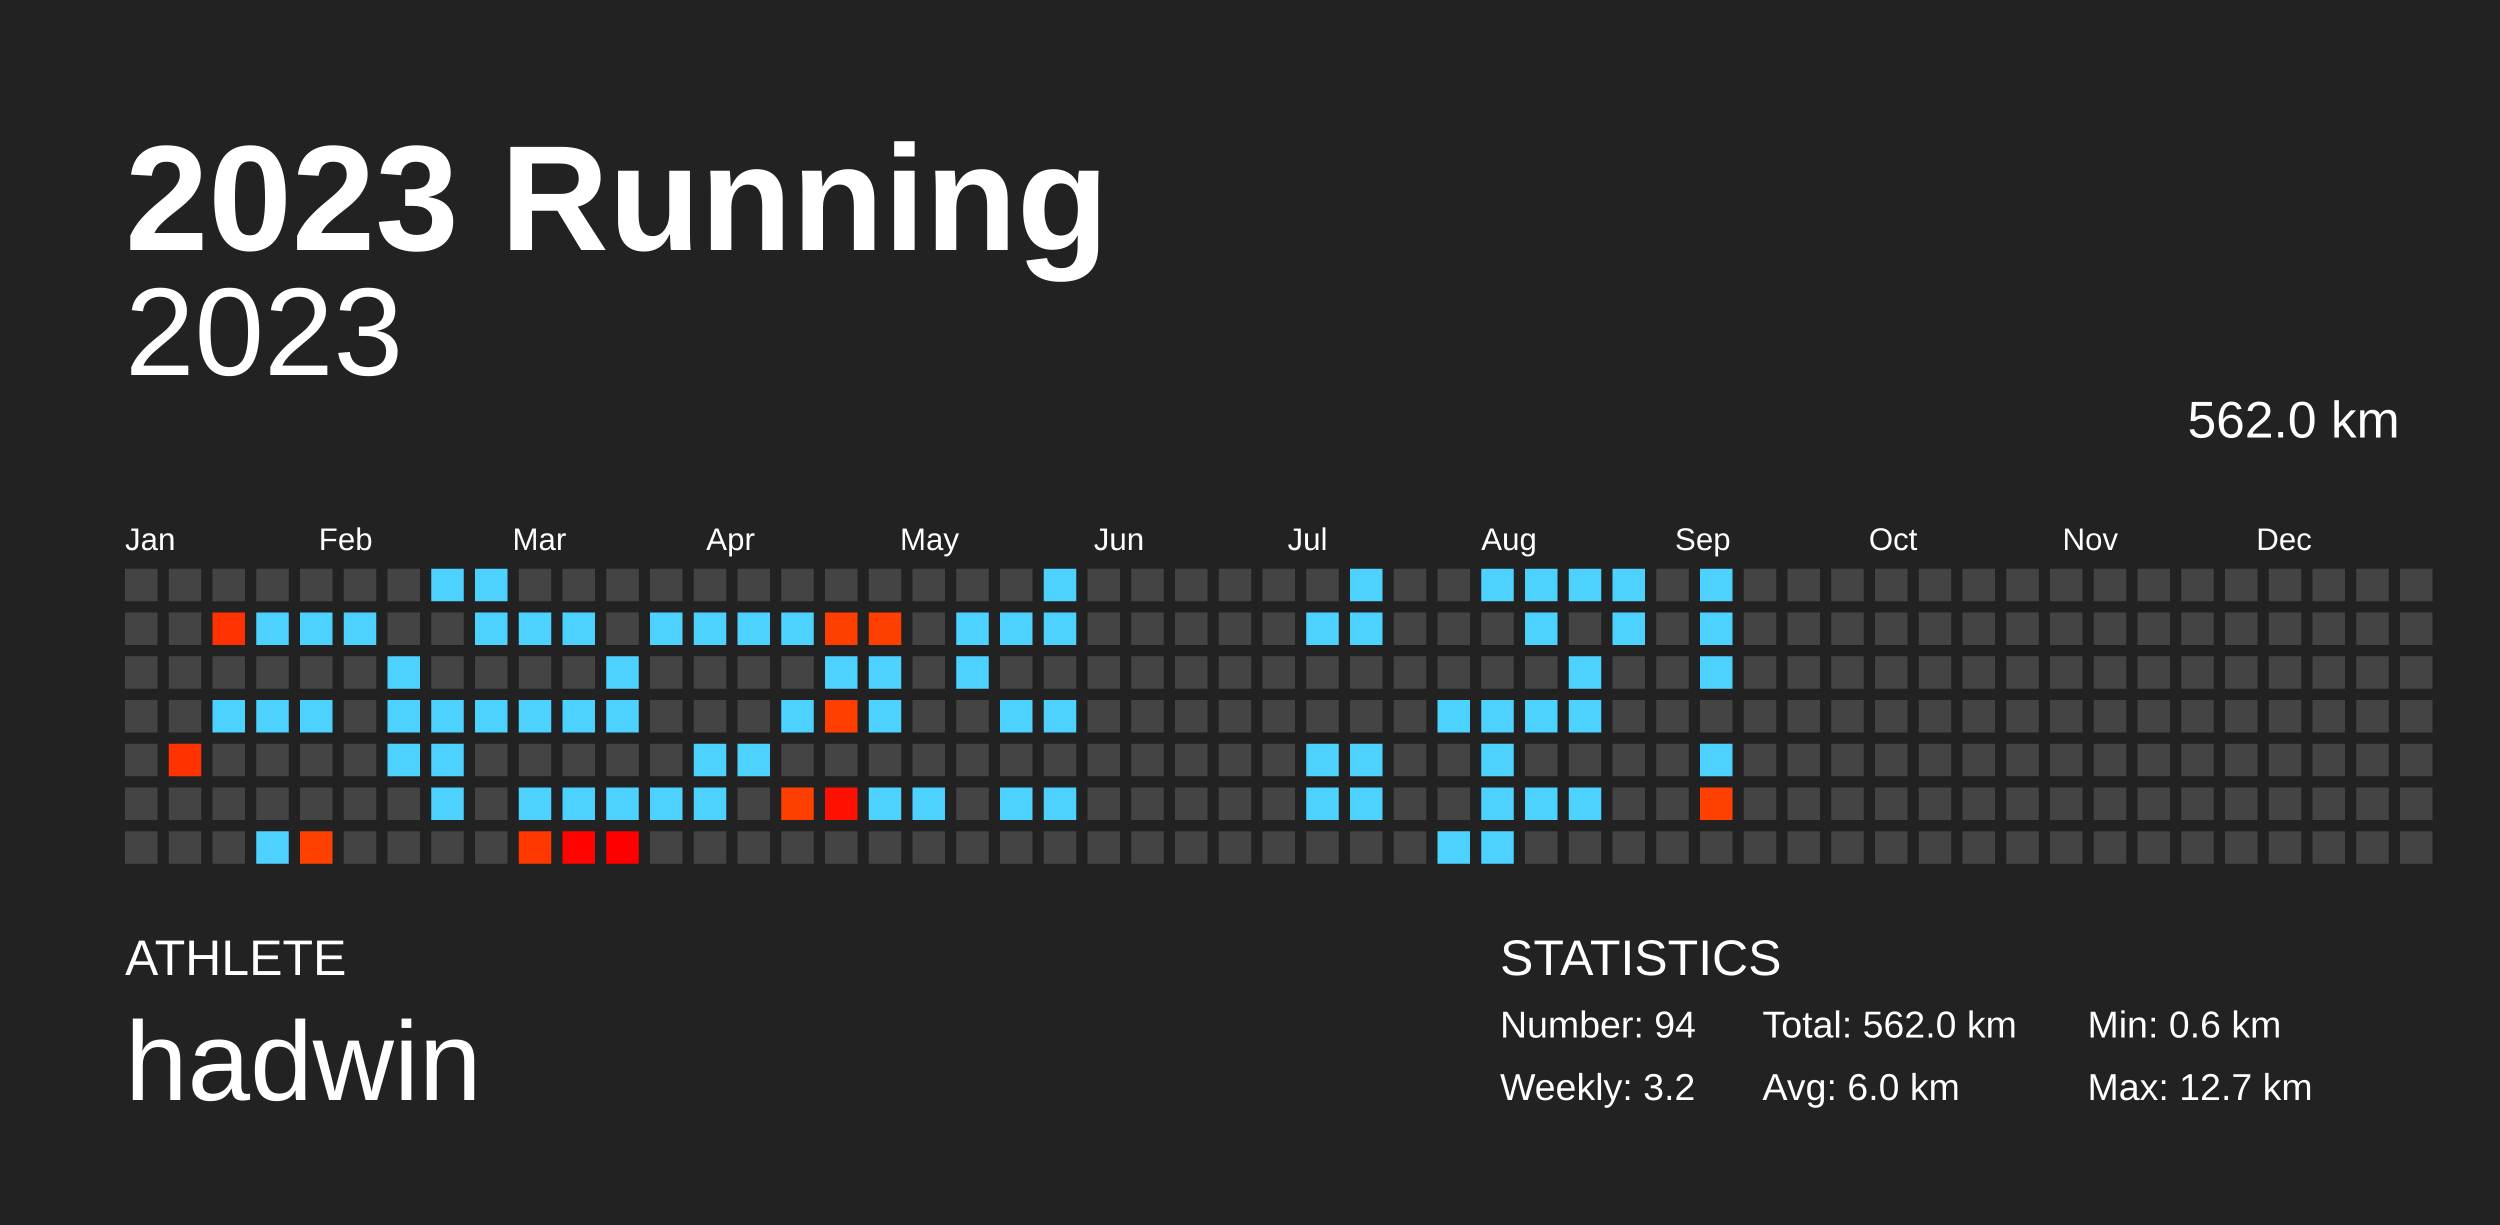
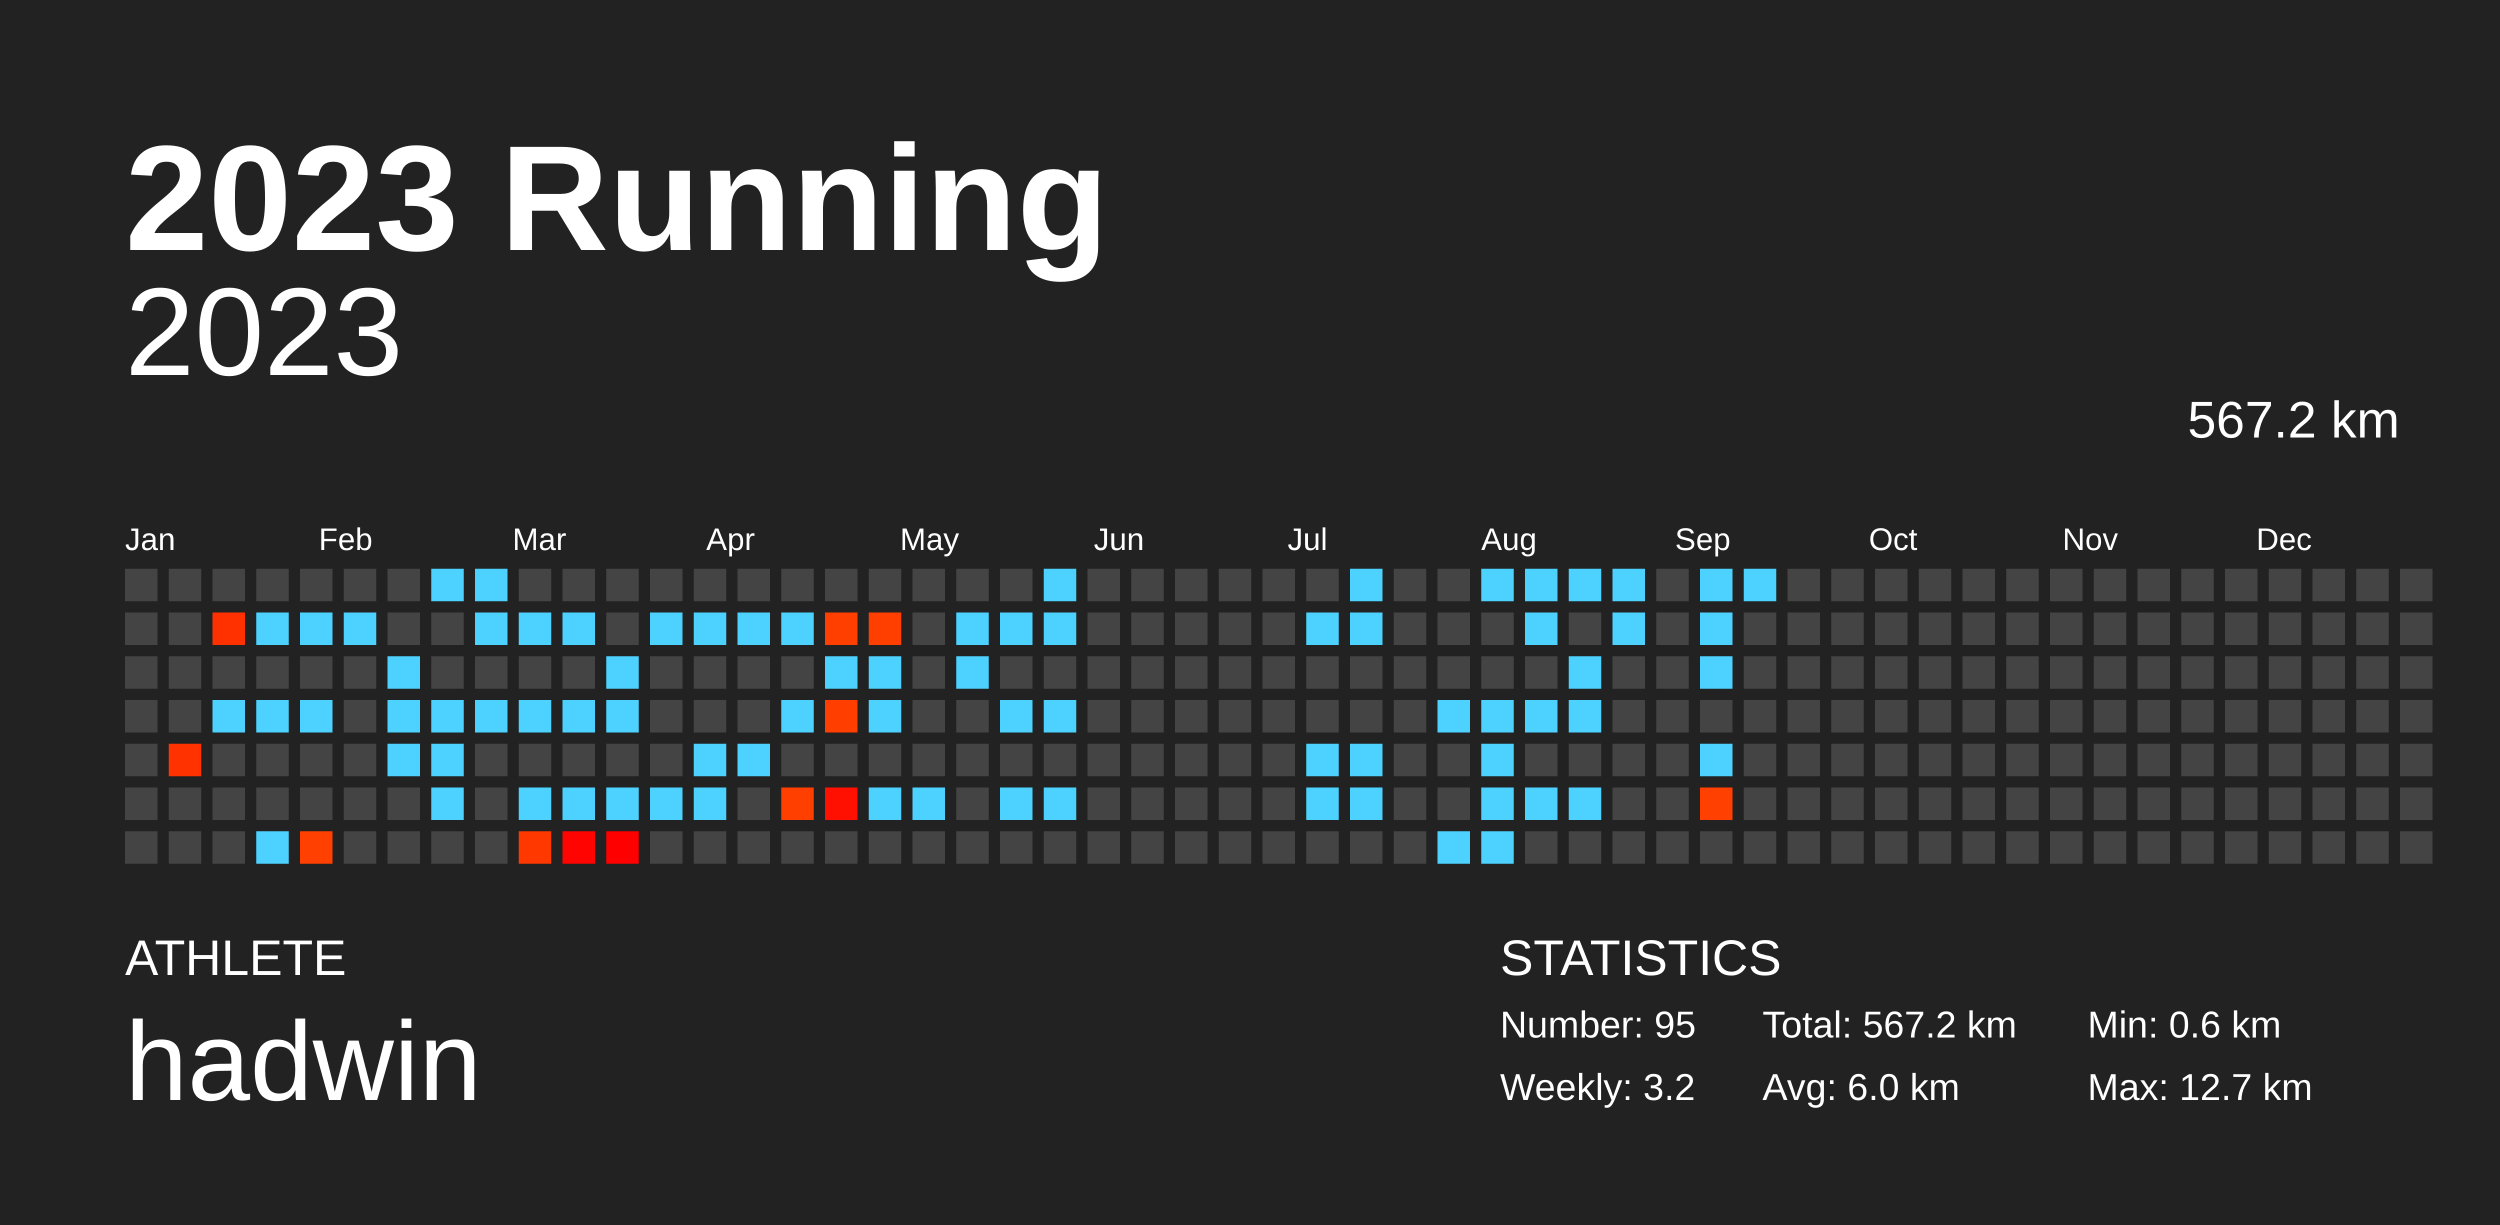
<svg xmlns="http://www.w3.org/2000/svg" baseProfile="full" height="98mm" version="1.1" viewBox="0,0,200,98" width="200mm">
  <defs />
  <rect fill="#222222" height="98" width="200" x="0" y="0" />
  <text fill="#FFFFFF" style="font-size:12px; font-family:Arial; font-weight:bold;" x="10" y="20">2023 Running</text>
  <text fill="#FFFFFF" style="font-size:4px; font-family:Arial" x="10" y="78">ATHLETE</text>
  <text fill="#FFFFFF" style="font-size:9px; font-family:Arial" x="10" y="88">hadwin</text>
  <text fill="#FFFFFF" style="font-size:4px; font-family:Arial" x="120" y="78">STATISTICS</text>
-   <text fill="#FFFFFF" style="font-size:3px; font-family:Arial" x="120" y="83">Number: 94</text>
+   <text fill="#FFFFFF" style="font-size:3px; font-family:Arial" x="120" y="83">Number: 95</text>
  <text fill="#FFFFFF" style="font-size:3px; font-family:Arial" x="120" y="88">Weekly: 3.2</text>
-   <text fill="#FFFFFF" style="font-size:3px; font-family:Arial" x="141" y="83">Total: 562.0 km</text>
+   <text fill="#FFFFFF" style="font-size:3px; font-family:Arial" x="141" y="83">Total: 567.2 km</text>
  <text fill="#FFFFFF" style="font-size:3px; font-family:Arial" x="141" y="88">Avg: 6.0 km</text>
  <text fill="#FFFFFF" style="font-size:3px; font-family:Arial" x="167" y="83">Min: 0.6 km</text>
  <text fill="#FFFFFF" style="font-size:3px; font-family:Arial" x="167" y="88">Max: 12.7 km</text>
  <text alignment-baseline="hanging" fill="#FFFFFF" style="font-size:10.0px; font-family:Arial;" x="10" y="30">2023</text>
-   <text alignment-baseline="hanging" fill="#FFFFFF" style="font-size:4.125px; font-family:Arial;" x="175" y="35">562.0 km</text>
+   <text alignment-baseline="hanging" fill="#FFFFFF" style="font-size:4.125px; font-family:Arial;" x="175" y="35">567.2 km</text>
  <text fill="#FFFFFF" style="font-size:2.5px; font-family:Arial" x="10.0" y="44">Jan</text>
  <text fill="#FFFFFF" style="font-size:2.5px; font-family:Arial" x="25.5" y="44">Feb</text>
  <text fill="#FFFFFF" style="font-size:2.5px; font-family:Arial" x="41.0" y="44">Mar</text>
  <text fill="#FFFFFF" style="font-size:2.5px; font-family:Arial" x="56.5" y="44">Apr</text>
  <text fill="#FFFFFF" style="font-size:2.5px; font-family:Arial" x="72.0" y="44">May</text>
  <text fill="#FFFFFF" style="font-size:2.5px; font-family:Arial" x="87.5" y="44">Jun</text>
  <text fill="#FFFFFF" style="font-size:2.5px; font-family:Arial" x="103.0" y="44">Jul</text>
  <text fill="#FFFFFF" style="font-size:2.5px; font-family:Arial" x="118.5" y="44">Aug</text>
  <text fill="#FFFFFF" style="font-size:2.5px; font-family:Arial" x="134.0" y="44">Sep</text>
  <text fill="#FFFFFF" style="font-size:2.5px; font-family:Arial" x="149.5" y="44">Oct</text>
  <text fill="#FFFFFF" style="font-size:2.5px; font-family:Arial" x="165.0" y="44">Nov</text>
  <text fill="#FFFFFF" style="font-size:2.5px; font-family:Arial" x="180.5" y="44">Dec</text>
  <rect fill="#444444" height="2.6" width="2.6" x="10.0" y="45.5" />
  <rect fill="#444444" height="2.6" width="2.6" x="10.0" y="49.0" />
  <rect fill="#444444" height="2.6" width="2.6" x="10.0" y="52.5" />
  <rect fill="#444444" height="2.6" width="2.6" x="10.0" y="56.0" />
  <rect fill="#444444" height="2.6" width="2.6" x="10.0" y="59.5" />
  <rect fill="#444444" height="2.6" width="2.6" x="10.0" y="63.0" />
  <rect fill="#444444" height="2.6" width="2.6" x="10.0" y="66.5" />
  <rect fill="#444444" height="2.6" width="2.6" x="13.5" y="45.5" />
  <rect fill="#444444" height="2.6" width="2.6" x="13.5" y="49.0" />
  <rect fill="#444444" height="2.6" width="2.6" x="13.5" y="52.5" />
  <rect fill="#444444" height="2.6" width="2.6" x="13.5" y="56.0" />
  <rect fill="#ff3200" height="2.6" width="2.6" x="13.5" y="59.5" />
  <rect fill="#444444" height="2.6" width="2.6" x="13.5" y="63.0" />
  <rect fill="#444444" height="2.6" width="2.6" x="13.5" y="66.5" />
  <rect fill="#444444" height="2.6" width="2.6" x="17.0" y="45.5" />
  <rect fill="#ff3100" height="2.6" width="2.6" x="17.0" y="49.0" />
  <rect fill="#444444" height="2.6" width="2.6" x="17.0" y="52.5" />
  <rect fill="#4dd2ff" height="2.6" width="2.6" x="17.0" y="56.0" />
  <rect fill="#444444" height="2.6" width="2.6" x="17.0" y="59.5" />
  <rect fill="#444444" height="2.6" width="2.6" x="17.0" y="63.0" />
  <rect fill="#444444" height="2.6" width="2.6" x="17.0" y="66.5" />
  <rect fill="#444444" height="2.6" width="2.6" x="20.5" y="45.5" />
  <rect fill="#4dd2ff" height="2.6" width="2.6" x="20.5" y="49.0" />
  <rect fill="#444444" height="2.6" width="2.6" x="20.5" y="52.5" />
  <rect fill="#4dd2ff" height="2.6" width="2.6" x="20.5" y="56.0" />
  <rect fill="#444444" height="2.6" width="2.6" x="20.5" y="59.5" />
  <rect fill="#444444" height="2.6" width="2.6" x="20.5" y="63.0" />
  <rect fill="#4dd2ff" height="2.6" width="2.6" x="20.5" y="66.5" />
  <rect fill="#444444" height="2.6" width="2.6" x="24.0" y="45.5" />
  <rect fill="#4dd2ff" height="2.6" width="2.6" x="24.0" y="49.0" />
  <rect fill="#444444" height="2.6" width="2.6" x="24.0" y="52.5" />
  <rect fill="#4dd2ff" height="2.6" width="2.6" x="24.0" y="56.0" />
  <rect fill="#444444" height="2.6" width="2.6" x="24.0" y="59.5" />
  <rect fill="#444444" height="2.6" width="2.6" x="24.0" y="63.0" />
  <rect fill="#ff4000" height="2.6" width="2.6" x="24.0" y="66.5" />
  <rect fill="#444444" height="2.6" width="2.6" x="27.5" y="45.5" />
  <rect fill="#4dd2ff" height="2.6" width="2.6" x="27.5" y="49.0" />
  <rect fill="#444444" height="2.6" width="2.6" x="27.5" y="52.5" />
  <rect fill="#444444" height="2.6" width="2.6" x="27.5" y="56.0" />
  <rect fill="#444444" height="2.6" width="2.6" x="27.5" y="59.5" />
  <rect fill="#444444" height="2.6" width="2.6" x="27.5" y="63.0" />
  <rect fill="#444444" height="2.6" width="2.6" x="27.5" y="66.5" />
  <rect fill="#444444" height="2.6" width="2.6" x="31.0" y="45.5" />
  <rect fill="#444444" height="2.6" width="2.6" x="31.0" y="49.0" />
  <rect fill="#4dd2ff" height="2.6" width="2.6" x="31.0" y="52.5" />
  <rect fill="#4dd2ff" height="2.6" width="2.6" x="31.0" y="56.0" />
  <rect fill="#4dd2ff" height="2.6" width="2.6" x="31.0" y="59.5" />
  <rect fill="#444444" height="2.6" width="2.6" x="31.0" y="63.0" />
  <rect fill="#444444" height="2.6" width="2.6" x="31.0" y="66.5" />
  <rect fill="#4dd2ff" height="2.6" width="2.6" x="34.5" y="45.5" />
  <rect fill="#444444" height="2.6" width="2.6" x="34.5" y="49.0" />
  <rect fill="#444444" height="2.6" width="2.6" x="34.5" y="52.5" />
  <rect fill="#4dd2ff" height="2.6" width="2.6" x="34.5" y="56.0" />
  <rect fill="#4dd2ff" height="2.6" width="2.6" x="34.5" y="59.5" />
  <rect fill="#4dd2ff" height="2.6" width="2.6" x="34.5" y="63.0" />
  <rect fill="#444444" height="2.6" width="2.6" x="34.5" y="66.5" />
  <rect fill="#4dd2ff" height="2.6" width="2.6" x="38.0" y="45.5" />
  <rect fill="#4dd2ff" height="2.6" width="2.6" x="38.0" y="49.0" />
  <rect fill="#444444" height="2.6" width="2.6" x="38.0" y="52.5" />
  <rect fill="#4dd2ff" height="2.6" width="2.6" x="38.0" y="56.0" />
  <rect fill="#444444" height="2.6" width="2.6" x="38.0" y="59.5" />
  <rect fill="#444444" height="2.6" width="2.6" x="38.0" y="63.0" />
  <rect fill="#444444" height="2.6" width="2.6" x="38.0" y="66.5" />
  <rect fill="#444444" height="2.6" width="2.6" x="41.5" y="45.5" />
  <rect fill="#4dd2ff" height="2.6" width="2.6" x="41.5" y="49.0" />
  <rect fill="#444444" height="2.6" width="2.6" x="41.5" y="52.5" />
  <rect fill="#4dd2ff" height="2.6" width="2.6" x="41.5" y="56.0" />
  <rect fill="#444444" height="2.6" width="2.6" x="41.5" y="59.5" />
  <rect fill="#4dd2ff" height="2.6" width="2.6" x="41.5" y="63.0" />
  <rect fill="#ff3800" height="2.6" width="2.6" x="41.5" y="66.5" />
  <rect fill="#444444" height="2.6" width="2.6" x="45.0" y="45.5" />
  <rect fill="#4dd2ff" height="2.6" width="2.6" x="45.0" y="49.0" />
  <rect fill="#444444" height="2.6" width="2.6" x="45.0" y="52.5" />
  <rect fill="#4dd2ff" height="2.6" width="2.6" x="45.0" y="56.0" />
  <rect fill="#444444" height="2.6" width="2.6" x="45.0" y="59.5" />
  <rect fill="#4dd2ff" height="2.6" width="2.6" x="45.0" y="63.0" />
  <rect fill="#ff0400" height="2.6" width="2.6" x="45.0" y="66.5" />
  <rect fill="#444444" height="2.6" width="2.6" x="48.5" y="45.5" />
  <rect fill="#444444" height="2.6" width="2.6" x="48.5" y="49.0" />
  <rect fill="#4dd2ff" height="2.6" width="2.6" x="48.5" y="52.5" />
  <rect fill="#4dd2ff" height="2.6" width="2.6" x="48.5" y="56.0" />
  <rect fill="#444444" height="2.6" width="2.6" x="48.5" y="59.5" />
  <rect fill="#4dd2ff" height="2.6" width="2.6" x="48.5" y="63.0" />
  <rect fill="#ff0000" height="2.6" width="2.6" x="48.5" y="66.5" />
  <rect fill="#444444" height="2.6" width="2.6" x="52.0" y="45.5" />
  <rect fill="#4dd2ff" height="2.6" width="2.6" x="52.0" y="49.0" />
  <rect fill="#444444" height="2.6" width="2.6" x="52.0" y="52.5" />
  <rect fill="#444444" height="2.6" width="2.6" x="52.0" y="56.0" />
  <rect fill="#444444" height="2.6" width="2.6" x="52.0" y="59.5" />
  <rect fill="#4dd2ff" height="2.6" width="2.6" x="52.0" y="63.0" />
  <rect fill="#444444" height="2.6" width="2.6" x="52.0" y="66.5" />
  <rect fill="#444444" height="2.6" width="2.6" x="55.5" y="45.5" />
  <rect fill="#4dd2ff" height="2.6" width="2.6" x="55.5" y="49.0" />
  <rect fill="#444444" height="2.6" width="2.6" x="55.5" y="52.5" />
  <rect fill="#444444" height="2.6" width="2.6" x="55.5" y="56.0" />
  <rect fill="#4dd2ff" height="2.6" width="2.6" x="55.5" y="59.5" />
  <rect fill="#4dd2ff" height="2.6" width="2.6" x="55.5" y="63.0" />
  <rect fill="#444444" height="2.6" width="2.6" x="55.5" y="66.5" />
  <rect fill="#444444" height="2.6" width="2.6" x="59.0" y="45.5" />
  <rect fill="#4dd2ff" height="2.6" width="2.6" x="59.0" y="49.0" />
  <rect fill="#444444" height="2.6" width="2.6" x="59.0" y="52.5" />
  <rect fill="#444444" height="2.6" width="2.6" x="59.0" y="56.0" />
  <rect fill="#4dd2ff" height="2.6" width="2.6" x="59.0" y="59.5" />
  <rect fill="#444444" height="2.6" width="2.6" x="59.0" y="63.0" />
  <rect fill="#444444" height="2.6" width="2.6" x="59.0" y="66.5" />
  <rect fill="#444444" height="2.6" width="2.6" x="62.5" y="45.5" />
  <rect fill="#4dd2ff" height="2.6" width="2.6" x="62.5" y="49.0" />
  <rect fill="#444444" height="2.6" width="2.6" x="62.5" y="52.5" />
  <rect fill="#4dd2ff" height="2.6" width="2.6" x="62.5" y="56.0" />
  <rect fill="#444444" height="2.6" width="2.6" x="62.5" y="59.5" />
  <rect fill="#ff3f00" height="2.6" width="2.6" x="62.5" y="63.0" />
  <rect fill="#444444" height="2.6" width="2.6" x="62.5" y="66.5" />
  <rect fill="#444444" height="2.6" width="2.6" x="66.0" y="45.5" />
  <rect fill="#ff3f00" height="2.6" width="2.6" x="66.0" y="49.0" />
  <rect fill="#4dd2ff" height="2.6" width="2.6" x="66.0" y="52.5" />
  <rect fill="#ff3e00" height="2.6" width="2.6" x="66.0" y="56.0" />
  <rect fill="#444444" height="2.6" width="2.6" x="66.0" y="59.5" />
  <rect fill="#ff1000" height="2.6" width="2.6" x="66.0" y="63.0" />
  <rect fill="#444444" height="2.6" width="2.6" x="66.0" y="66.5" />
  <rect fill="#444444" height="2.6" width="2.6" x="69.5" y="45.5" />
  <rect fill="#ff3f00" height="2.6" width="2.6" x="69.5" y="49.0" />
  <rect fill="#4dd2ff" height="2.6" width="2.6" x="69.5" y="52.5" />
  <rect fill="#4dd2ff" height="2.6" width="2.6" x="69.5" y="56.0" />
  <rect fill="#444444" height="2.6" width="2.6" x="69.5" y="59.5" />
  <rect fill="#4dd2ff" height="2.6" width="2.6" x="69.5" y="63.0" />
  <rect fill="#444444" height="2.6" width="2.6" x="69.5" y="66.5" />
  <rect fill="#444444" height="2.6" width="2.6" x="73.0" y="45.5" />
  <rect fill="#444444" height="2.6" width="2.6" x="73.0" y="49.0" />
  <rect fill="#444444" height="2.6" width="2.6" x="73.0" y="52.5" />
  <rect fill="#444444" height="2.6" width="2.6" x="73.0" y="56.0" />
  <rect fill="#444444" height="2.6" width="2.6" x="73.0" y="59.5" />
  <rect fill="#4dd2ff" height="2.6" width="2.6" x="73.0" y="63.0" />
  <rect fill="#444444" height="2.6" width="2.6" x="73.0" y="66.5" />
  <rect fill="#444444" height="2.6" width="2.6" x="76.5" y="45.5" />
  <rect fill="#4dd2ff" height="2.6" width="2.6" x="76.5" y="49.0" />
  <rect fill="#4dd2ff" height="2.6" width="2.6" x="76.5" y="52.5" />
  <rect fill="#444444" height="2.6" width="2.6" x="76.5" y="56.0" />
  <rect fill="#444444" height="2.6" width="2.6" x="76.5" y="59.5" />
  <rect fill="#444444" height="2.6" width="2.6" x="76.5" y="63.0" />
  <rect fill="#444444" height="2.6" width="2.6" x="76.5" y="66.5" />
  <rect fill="#444444" height="2.6" width="2.6" x="80.0" y="45.5" />
  <rect fill="#4dd2ff" height="2.6" width="2.6" x="80.0" y="49.0" />
  <rect fill="#444444" height="2.6" width="2.6" x="80.0" y="52.5" />
  <rect fill="#4dd2ff" height="2.6" width="2.6" x="80.0" y="56.0" />
  <rect fill="#444444" height="2.6" width="2.6" x="80.0" y="59.5" />
  <rect fill="#4dd2ff" height="2.6" width="2.6" x="80.0" y="63.0" />
  <rect fill="#444444" height="2.6" width="2.6" x="80.0" y="66.5" />
  <rect fill="#4dd2ff" height="2.6" width="2.6" x="83.5" y="45.5" />
  <rect fill="#4dd2ff" height="2.6" width="2.6" x="83.5" y="49.0" />
  <rect fill="#444444" height="2.6" width="2.6" x="83.5" y="52.5" />
  <rect fill="#4dd2ff" height="2.6" width="2.6" x="83.5" y="56.0" />
  <rect fill="#444444" height="2.6" width="2.6" x="83.5" y="59.5" />
  <rect fill="#4dd2ff" height="2.6" width="2.6" x="83.5" y="63.0" />
  <rect fill="#444444" height="2.6" width="2.6" x="83.5" y="66.5" />
  <rect fill="#444444" height="2.6" width="2.6" x="87.0" y="45.5" />
  <rect fill="#444444" height="2.6" width="2.6" x="87.0" y="49.0" />
  <rect fill="#444444" height="2.6" width="2.6" x="87.0" y="52.5" />
  <rect fill="#444444" height="2.6" width="2.6" x="87.0" y="56.0" />
  <rect fill="#444444" height="2.6" width="2.6" x="87.0" y="59.5" />
  <rect fill="#444444" height="2.6" width="2.6" x="87.0" y="63.0" />
  <rect fill="#444444" height="2.6" width="2.6" x="87.0" y="66.5" />
  <rect fill="#444444" height="2.6" width="2.6" x="90.5" y="45.5" />
  <rect fill="#444444" height="2.6" width="2.6" x="90.5" y="49.0" />
  <rect fill="#444444" height="2.6" width="2.6" x="90.5" y="52.5" />
  <rect fill="#444444" height="2.6" width="2.6" x="90.5" y="56.0" />
  <rect fill="#444444" height="2.6" width="2.6" x="90.5" y="59.5" />
  <rect fill="#444444" height="2.6" width="2.6" x="90.5" y="63.0" />
  <rect fill="#444444" height="2.6" width="2.6" x="90.5" y="66.5" />
  <rect fill="#444444" height="2.6" width="2.6" x="94.0" y="45.5" />
  <rect fill="#444444" height="2.6" width="2.6" x="94.0" y="49.0" />
  <rect fill="#444444" height="2.6" width="2.6" x="94.0" y="52.5" />
  <rect fill="#444444" height="2.6" width="2.6" x="94.0" y="56.0" />
  <rect fill="#444444" height="2.6" width="2.6" x="94.0" y="59.5" />
  <rect fill="#444444" height="2.6" width="2.6" x="94.0" y="63.0" />
  <rect fill="#444444" height="2.6" width="2.6" x="94.0" y="66.5" />
  <rect fill="#444444" height="2.6" width="2.6" x="97.5" y="45.5" />
  <rect fill="#444444" height="2.6" width="2.6" x="97.5" y="49.0" />
  <rect fill="#444444" height="2.6" width="2.6" x="97.5" y="52.5" />
  <rect fill="#444444" height="2.6" width="2.6" x="97.5" y="56.0" />
  <rect fill="#444444" height="2.6" width="2.6" x="97.5" y="59.5" />
  <rect fill="#444444" height="2.6" width="2.6" x="97.5" y="63.0" />
  <rect fill="#444444" height="2.6" width="2.6" x="97.5" y="66.5" />
  <rect fill="#444444" height="2.6" width="2.6" x="101.0" y="45.5" />
  <rect fill="#444444" height="2.6" width="2.6" x="101.0" y="49.0" />
  <rect fill="#444444" height="2.6" width="2.6" x="101.0" y="52.5" />
  <rect fill="#444444" height="2.6" width="2.6" x="101.0" y="56.0" />
  <rect fill="#444444" height="2.6" width="2.6" x="101.0" y="59.5" />
  <rect fill="#444444" height="2.6" width="2.6" x="101.0" y="63.0" />
  <rect fill="#444444" height="2.6" width="2.6" x="101.0" y="66.5" />
  <rect fill="#444444" height="2.6" width="2.6" x="104.5" y="45.5" />
  <rect fill="#4dd2ff" height="2.6" width="2.6" x="104.5" y="49.0" />
  <rect fill="#444444" height="2.6" width="2.6" x="104.5" y="52.5" />
  <rect fill="#444444" height="2.6" width="2.6" x="104.5" y="56.0" />
  <rect fill="#4dd2ff" height="2.6" width="2.6" x="104.5" y="59.5" />
  <rect fill="#4dd2ff" height="2.6" width="2.6" x="104.5" y="63.0" />
  <rect fill="#444444" height="2.6" width="2.6" x="104.5" y="66.5" />
  <rect fill="#4dd2ff" height="2.6" width="2.6" x="108.0" y="45.5" />
  <rect fill="#4dd2ff" height="2.6" width="2.6" x="108.0" y="49.0" />
  <rect fill="#444444" height="2.6" width="2.6" x="108.0" y="52.5" />
  <rect fill="#444444" height="2.6" width="2.6" x="108.0" y="56.0" />
  <rect fill="#4dd2ff" height="2.6" width="2.6" x="108.0" y="59.5" />
  <rect fill="#4dd2ff" height="2.6" width="2.6" x="108.0" y="63.0" />
  <rect fill="#444444" height="2.6" width="2.6" x="108.0" y="66.5" />
  <rect fill="#444444" height="2.6" width="2.6" x="111.5" y="45.5" />
  <rect fill="#444444" height="2.6" width="2.6" x="111.5" y="49.0" />
  <rect fill="#444444" height="2.6" width="2.6" x="111.5" y="52.5" />
  <rect fill="#444444" height="2.6" width="2.6" x="111.5" y="56.0" />
  <rect fill="#444444" height="2.6" width="2.6" x="111.5" y="59.5" />
  <rect fill="#444444" height="2.6" width="2.6" x="111.5" y="63.0" />
  <rect fill="#444444" height="2.6" width="2.6" x="111.5" y="66.5" />
  <rect fill="#444444" height="2.6" width="2.6" x="115.0" y="45.5" />
  <rect fill="#444444" height="2.6" width="2.6" x="115.0" y="49.0" />
  <rect fill="#444444" height="2.6" width="2.6" x="115.0" y="52.5" />
  <rect fill="#4dd2ff" height="2.6" width="2.6" x="115.0" y="56.0" />
  <rect fill="#444444" height="2.6" width="2.6" x="115.0" y="59.5" />
  <rect fill="#444444" height="2.6" width="2.6" x="115.0" y="63.0" />
  <rect fill="#4dd2ff" height="2.6" width="2.6" x="115.0" y="66.5" />
  <rect fill="#4dd2ff" height="2.6" width="2.6" x="118.5" y="45.5" />
  <rect fill="#444444" height="2.6" width="2.6" x="118.5" y="49.0" />
  <rect fill="#444444" height="2.6" width="2.6" x="118.5" y="52.5" />
  <rect fill="#4dd2ff" height="2.6" width="2.6" x="118.5" y="56.0" />
  <rect fill="#4dd2ff" height="2.6" width="2.6" x="118.5" y="59.5" />
  <rect fill="#4dd2ff" height="2.6" width="2.6" x="118.5" y="63.0" />
  <rect fill="#4dd2ff" height="2.6" width="2.6" x="118.5" y="66.5" />
  <rect fill="#4dd2ff" height="2.6" width="2.6" x="122.0" y="45.5" />
  <rect fill="#4dd2ff" height="2.6" width="2.6" x="122.0" y="49.0" />
  <rect fill="#444444" height="2.6" width="2.6" x="122.0" y="52.5" />
  <rect fill="#4dd2ff" height="2.6" width="2.6" x="122.0" y="56.0" />
  <rect fill="#444444" height="2.6" width="2.6" x="122.0" y="59.5" />
  <rect fill="#4dd2ff" height="2.6" width="2.6" x="122.0" y="63.0" />
  <rect fill="#444444" height="2.6" width="2.6" x="122.0" y="66.5" />
  <rect fill="#4dd2ff" height="2.6" width="2.6" x="125.5" y="45.5" />
  <rect fill="#444444" height="2.6" width="2.6" x="125.5" y="49.0" />
  <rect fill="#4dd2ff" height="2.6" width="2.6" x="125.5" y="52.5" />
  <rect fill="#4dd2ff" height="2.6" width="2.6" x="125.5" y="56.0" />
  <rect fill="#444444" height="2.6" width="2.6" x="125.5" y="59.5" />
  <rect fill="#4dd2ff" height="2.6" width="2.6" x="125.5" y="63.0" />
  <rect fill="#444444" height="2.6" width="2.6" x="125.5" y="66.5" />
  <rect fill="#4dd2ff" height="2.6" width="2.6" x="129.0" y="45.5" />
  <rect fill="#4dd2ff" height="2.6" width="2.6" x="129.0" y="49.0" />
  <rect fill="#444444" height="2.6" width="2.6" x="129.0" y="52.5" />
  <rect fill="#444444" height="2.6" width="2.6" x="129.0" y="56.0" />
  <rect fill="#444444" height="2.6" width="2.6" x="129.0" y="59.5" />
  <rect fill="#444444" height="2.6" width="2.6" x="129.0" y="63.0" />
  <rect fill="#444444" height="2.6" width="2.6" x="129.0" y="66.5" />
  <rect fill="#444444" height="2.6" width="2.6" x="132.5" y="45.5" />
  <rect fill="#444444" height="2.6" width="2.6" x="132.5" y="49.0" />
  <rect fill="#444444" height="2.6" width="2.6" x="132.5" y="52.5" />
  <rect fill="#444444" height="2.6" width="2.6" x="132.5" y="56.0" />
  <rect fill="#444444" height="2.6" width="2.6" x="132.5" y="59.5" />
  <rect fill="#444444" height="2.6" width="2.6" x="132.5" y="63.0" />
  <rect fill="#444444" height="2.6" width="2.6" x="132.5" y="66.5" />
  <rect fill="#4dd2ff" height="2.6" width="2.6" x="136.0" y="45.5" />
  <rect fill="#4dd2ff" height="2.6" width="2.6" x="136.0" y="49.0" />
  <rect fill="#4dd2ff" height="2.6" width="2.6" x="136.0" y="52.5" />
  <rect fill="#444444" height="2.6" width="2.6" x="136.0" y="56.0" />
  <rect fill="#4dd2ff" height="2.6" width="2.6" x="136.0" y="59.5" />
  <rect fill="#ff4000" height="2.6" width="2.6" x="136.0" y="63.0" />
  <rect fill="#444444" height="2.6" width="2.6" x="136.0" y="66.5" />
-   <rect fill="#444444" height="2.6" width="2.6" x="139.5" y="45.5" />
+   <rect fill="#4dd2ff" height="2.6" width="2.6" x="139.5" y="45.5" />
  <rect fill="#444444" height="2.6" width="2.6" x="139.5" y="49.0" />
  <rect fill="#444444" height="2.6" width="2.6" x="139.5" y="52.5" />
  <rect fill="#444444" height="2.6" width="2.6" x="139.5" y="56.0" />
  <rect fill="#444444" height="2.6" width="2.6" x="139.5" y="59.5" />
  <rect fill="#444444" height="2.6" width="2.6" x="139.5" y="63.0" />
  <rect fill="#444444" height="2.6" width="2.6" x="139.5" y="66.5" />
  <rect fill="#444444" height="2.6" width="2.6" x="143.0" y="45.5" />
  <rect fill="#444444" height="2.6" width="2.6" x="143.0" y="49.0" />
  <rect fill="#444444" height="2.6" width="2.6" x="143.0" y="52.5" />
  <rect fill="#444444" height="2.6" width="2.6" x="143.0" y="56.0" />
  <rect fill="#444444" height="2.6" width="2.6" x="143.0" y="59.5" />
  <rect fill="#444444" height="2.6" width="2.6" x="143.0" y="63.0" />
  <rect fill="#444444" height="2.6" width="2.6" x="143.0" y="66.5" />
  <rect fill="#444444" height="2.6" width="2.6" x="146.5" y="45.5" />
  <rect fill="#444444" height="2.6" width="2.6" x="146.5" y="49.0" />
  <rect fill="#444444" height="2.6" width="2.6" x="146.5" y="52.5" />
  <rect fill="#444444" height="2.6" width="2.6" x="146.5" y="56.0" />
  <rect fill="#444444" height="2.6" width="2.6" x="146.5" y="59.5" />
  <rect fill="#444444" height="2.6" width="2.6" x="146.5" y="63.0" />
  <rect fill="#444444" height="2.6" width="2.6" x="146.5" y="66.5" />
  <rect fill="#444444" height="2.6" width="2.6" x="150.0" y="45.5" />
  <rect fill="#444444" height="2.6" width="2.6" x="150.0" y="49.0" />
  <rect fill="#444444" height="2.6" width="2.6" x="150.0" y="52.5" />
  <rect fill="#444444" height="2.6" width="2.6" x="150.0" y="56.0" />
  <rect fill="#444444" height="2.6" width="2.6" x="150.0" y="59.5" />
  <rect fill="#444444" height="2.6" width="2.6" x="150.0" y="63.0" />
  <rect fill="#444444" height="2.6" width="2.6" x="150.0" y="66.5" />
  <rect fill="#444444" height="2.6" width="2.6" x="153.5" y="45.5" />
  <rect fill="#444444" height="2.6" width="2.6" x="153.5" y="49.0" />
  <rect fill="#444444" height="2.6" width="2.6" x="153.5" y="52.5" />
  <rect fill="#444444" height="2.6" width="2.6" x="153.5" y="56.0" />
  <rect fill="#444444" height="2.6" width="2.6" x="153.5" y="59.5" />
  <rect fill="#444444" height="2.6" width="2.6" x="153.5" y="63.0" />
  <rect fill="#444444" height="2.6" width="2.6" x="153.5" y="66.5" />
  <rect fill="#444444" height="2.6" width="2.6" x="157.0" y="45.5" />
  <rect fill="#444444" height="2.6" width="2.6" x="157.0" y="49.0" />
  <rect fill="#444444" height="2.6" width="2.6" x="157.0" y="52.5" />
  <rect fill="#444444" height="2.6" width="2.6" x="157.0" y="56.0" />
  <rect fill="#444444" height="2.6" width="2.6" x="157.0" y="59.5" />
  <rect fill="#444444" height="2.6" width="2.6" x="157.0" y="63.0" />
  <rect fill="#444444" height="2.6" width="2.6" x="157.0" y="66.5" />
  <rect fill="#444444" height="2.6" width="2.6" x="160.5" y="45.5" />
  <rect fill="#444444" height="2.6" width="2.6" x="160.5" y="49.0" />
  <rect fill="#444444" height="2.6" width="2.6" x="160.5" y="52.5" />
  <rect fill="#444444" height="2.6" width="2.6" x="160.5" y="56.0" />
  <rect fill="#444444" height="2.6" width="2.6" x="160.5" y="59.5" />
  <rect fill="#444444" height="2.6" width="2.6" x="160.5" y="63.0" />
  <rect fill="#444444" height="2.6" width="2.6" x="160.5" y="66.5" />
  <rect fill="#444444" height="2.6" width="2.6" x="164.0" y="45.5" />
  <rect fill="#444444" height="2.6" width="2.6" x="164.0" y="49.0" />
  <rect fill="#444444" height="2.6" width="2.6" x="164.0" y="52.5" />
  <rect fill="#444444" height="2.6" width="2.6" x="164.0" y="56.0" />
  <rect fill="#444444" height="2.6" width="2.6" x="164.0" y="59.5" />
  <rect fill="#444444" height="2.6" width="2.6" x="164.0" y="63.0" />
  <rect fill="#444444" height="2.6" width="2.6" x="164.0" y="66.5" />
  <rect fill="#444444" height="2.6" width="2.6" x="167.5" y="45.5" />
  <rect fill="#444444" height="2.6" width="2.6" x="167.5" y="49.0" />
  <rect fill="#444444" height="2.6" width="2.6" x="167.5" y="52.5" />
  <rect fill="#444444" height="2.6" width="2.6" x="167.5" y="56.0" />
  <rect fill="#444444" height="2.6" width="2.6" x="167.5" y="59.5" />
  <rect fill="#444444" height="2.6" width="2.6" x="167.5" y="63.0" />
  <rect fill="#444444" height="2.6" width="2.6" x="167.5" y="66.5" />
  <rect fill="#444444" height="2.6" width="2.6" x="171.0" y="45.5" />
  <rect fill="#444444" height="2.6" width="2.6" x="171.0" y="49.0" />
  <rect fill="#444444" height="2.6" width="2.6" x="171.0" y="52.5" />
  <rect fill="#444444" height="2.6" width="2.6" x="171.0" y="56.0" />
  <rect fill="#444444" height="2.6" width="2.6" x="171.0" y="59.5" />
  <rect fill="#444444" height="2.6" width="2.6" x="171.0" y="63.0" />
  <rect fill="#444444" height="2.6" width="2.6" x="171.0" y="66.5" />
  <rect fill="#444444" height="2.6" width="2.6" x="174.5" y="45.5" />
  <rect fill="#444444" height="2.6" width="2.6" x="174.5" y="49.0" />
  <rect fill="#444444" height="2.6" width="2.6" x="174.5" y="52.5" />
  <rect fill="#444444" height="2.6" width="2.6" x="174.5" y="56.0" />
  <rect fill="#444444" height="2.6" width="2.6" x="174.5" y="59.5" />
  <rect fill="#444444" height="2.6" width="2.6" x="174.5" y="63.0" />
  <rect fill="#444444" height="2.6" width="2.6" x="174.5" y="66.5" />
  <rect fill="#444444" height="2.6" width="2.6" x="178.0" y="45.5" />
  <rect fill="#444444" height="2.6" width="2.6" x="178.0" y="49.0" />
  <rect fill="#444444" height="2.6" width="2.6" x="178.0" y="52.5" />
  <rect fill="#444444" height="2.6" width="2.6" x="178.0" y="56.0" />
  <rect fill="#444444" height="2.6" width="2.6" x="178.0" y="59.5" />
  <rect fill="#444444" height="2.6" width="2.6" x="178.0" y="63.0" />
  <rect fill="#444444" height="2.6" width="2.6" x="178.0" y="66.5" />
  <rect fill="#444444" height="2.6" width="2.6" x="181.5" y="45.5" />
  <rect fill="#444444" height="2.6" width="2.6" x="181.5" y="49.0" />
  <rect fill="#444444" height="2.6" width="2.6" x="181.5" y="52.5" />
  <rect fill="#444444" height="2.6" width="2.6" x="181.5" y="56.0" />
  <rect fill="#444444" height="2.6" width="2.6" x="181.5" y="59.5" />
  <rect fill="#444444" height="2.6" width="2.6" x="181.5" y="63.0" />
  <rect fill="#444444" height="2.6" width="2.6" x="181.5" y="66.5" />
  <rect fill="#444444" height="2.6" width="2.6" x="185.0" y="45.5" />
  <rect fill="#444444" height="2.6" width="2.6" x="185.0" y="49.0" />
  <rect fill="#444444" height="2.6" width="2.6" x="185.0" y="52.5" />
  <rect fill="#444444" height="2.6" width="2.6" x="185.0" y="56.0" />
  <rect fill="#444444" height="2.6" width="2.6" x="185.0" y="59.5" />
  <rect fill="#444444" height="2.6" width="2.6" x="185.0" y="63.0" />
  <rect fill="#444444" height="2.6" width="2.6" x="185.0" y="66.5" />
  <rect fill="#444444" height="2.6" width="2.6" x="188.5" y="45.5" />
  <rect fill="#444444" height="2.6" width="2.6" x="188.5" y="49.0" />
  <rect fill="#444444" height="2.6" width="2.6" x="188.5" y="52.5" />
  <rect fill="#444444" height="2.6" width="2.6" x="188.5" y="56.0" />
  <rect fill="#444444" height="2.6" width="2.6" x="188.5" y="59.5" />
  <rect fill="#444444" height="2.6" width="2.6" x="188.5" y="63.0" />
  <rect fill="#444444" height="2.6" width="2.6" x="188.5" y="66.5" />
  <rect fill="#444444" height="2.6" width="2.6" x="192.0" y="45.5" />
  <rect fill="#444444" height="2.6" width="2.6" x="192.0" y="49.0" />
  <rect fill="#444444" height="2.6" width="2.6" x="192.0" y="52.5" />
  <rect fill="#444444" height="2.6" width="2.6" x="192.0" y="56.0" />
  <rect fill="#444444" height="2.6" width="2.6" x="192.0" y="59.5" />
  <rect fill="#444444" height="2.6" width="2.6" x="192.0" y="63.0" />
  <rect fill="#444444" height="2.6" width="2.6" x="192.0" y="66.5" />
</svg>
